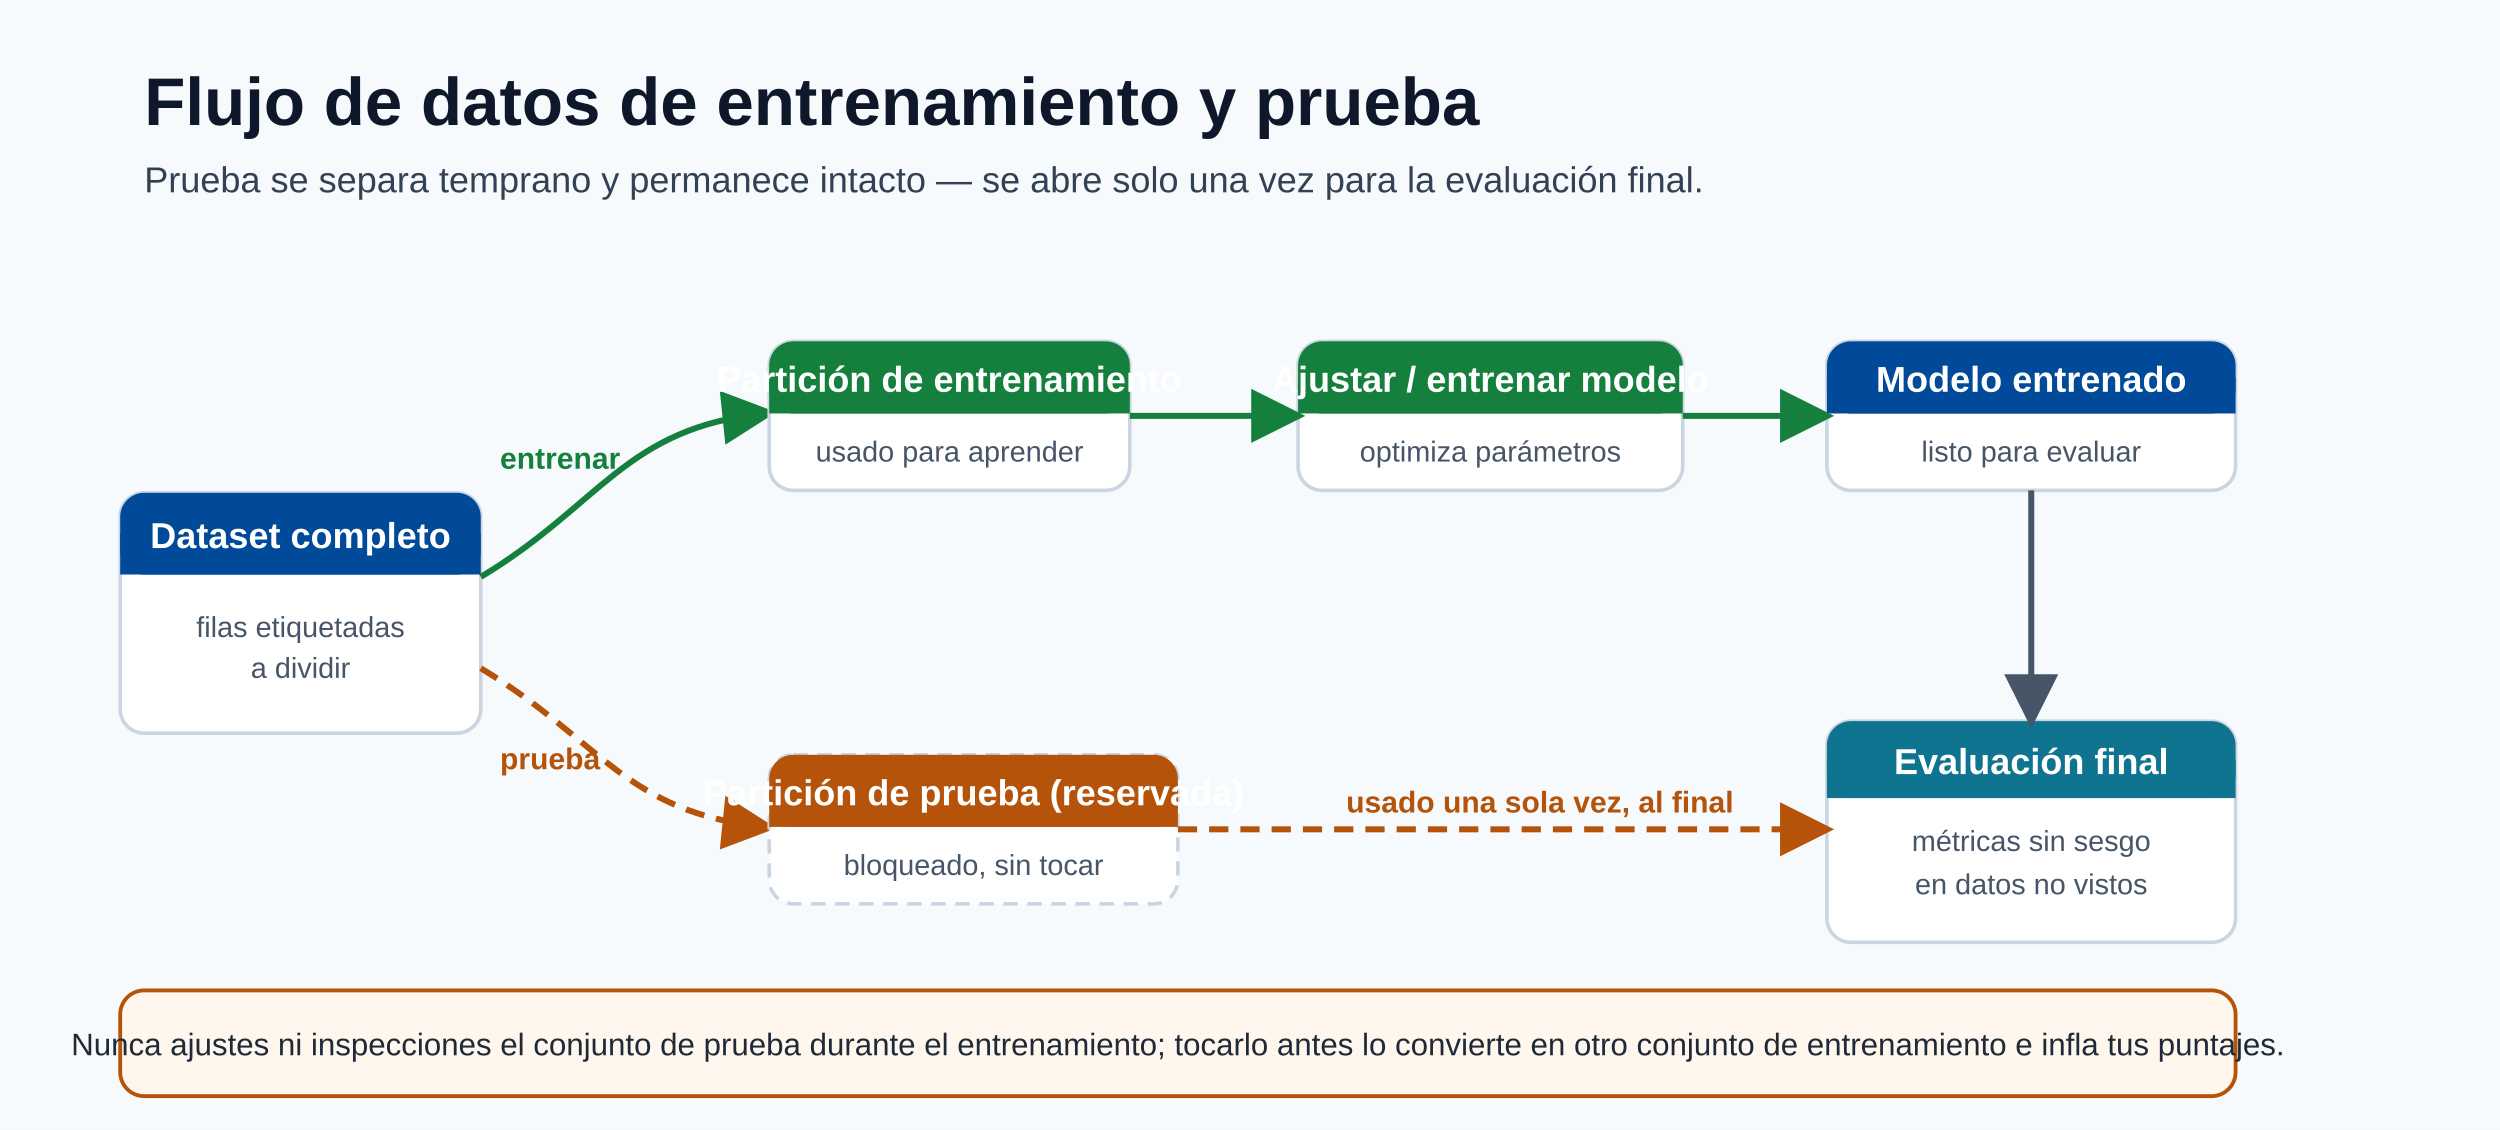
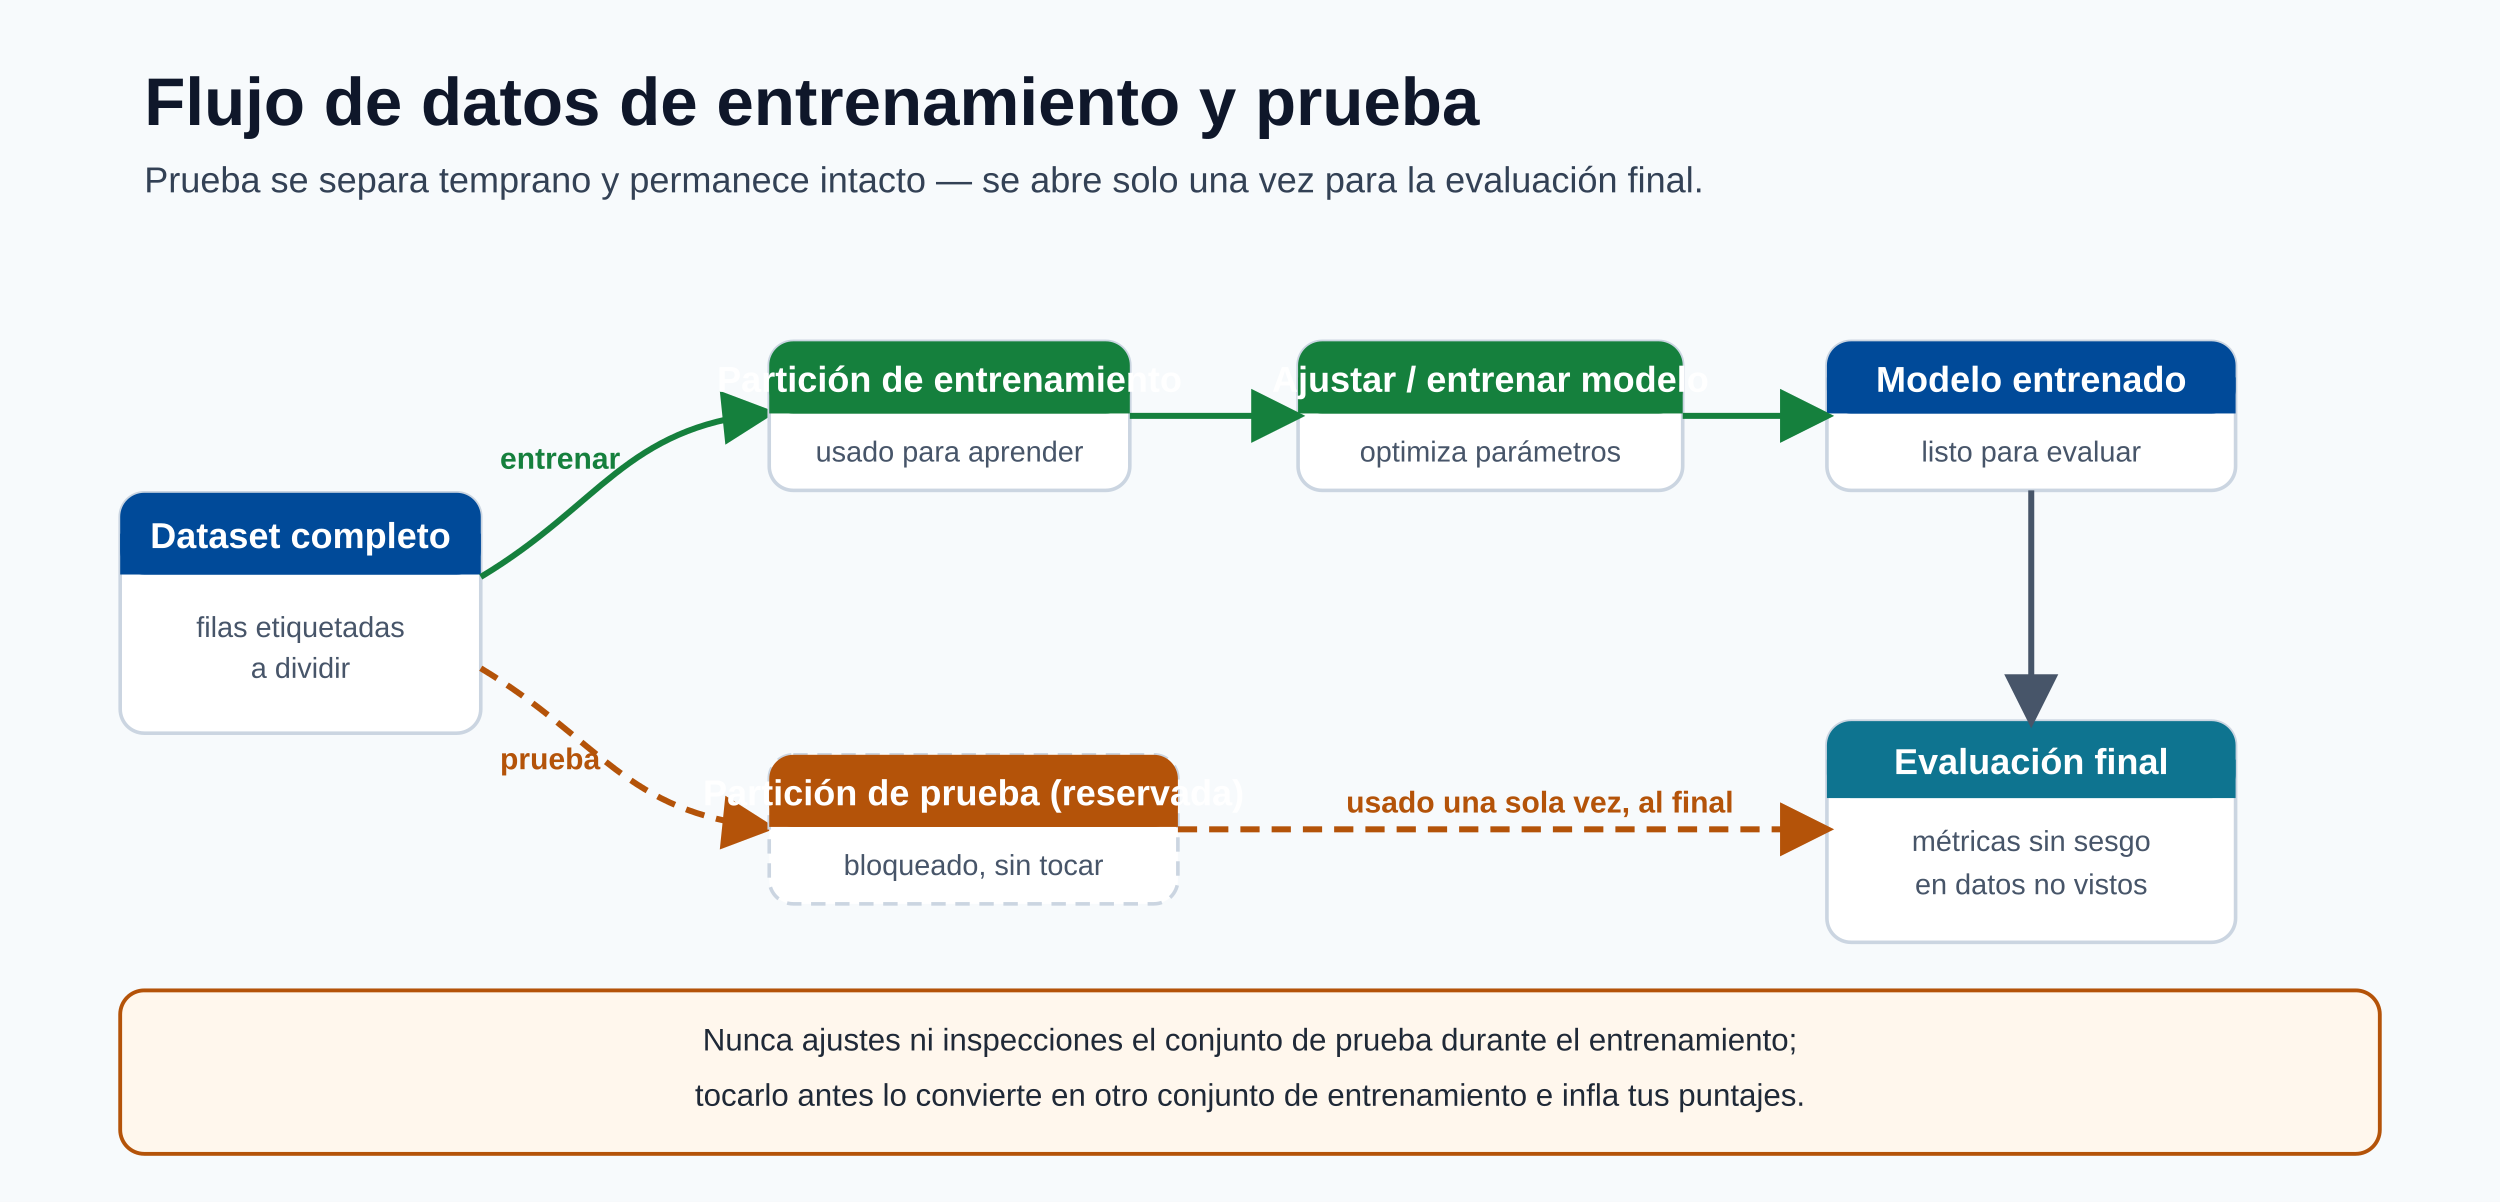
- <svg xmlns="http://www.w3.org/2000/svg" width="1040" height="470" viewBox="0 0 1040 470" role="img" aria-labelledby="title desc">
+ <svg xmlns="http://www.w3.org/2000/svg" width="1040" height="500" viewBox="0 0 1040 500" role="img" aria-labelledby="title desc">
  <defs>
    <style>
      .bg { fill: #f7fafc; }
      .title { fill: #0f172a; font-family: Segoe UI, Arial, sans-serif; font-size: 28px; font-weight: 700; }
      .subtitle { fill: #334155; font-family: Segoe UI, Arial, sans-serif; font-size: 15px; }
      .card { fill: #ffffff; stroke: #cbd5e1; stroke-width: 1.5; }
      .node { font-family: Segoe UI, Arial, sans-serif; font-size: 15px; font-weight: 700; fill: #ffffff; }
      .label { font-family: Segoe UI, Arial, sans-serif; font-size: 13px; fill: #1f2937; }
      .desc2 { font-family: Segoe UI, Arial, sans-serif; font-size: 12px; fill: #475569; }
      .arrow { stroke: #475569; stroke-width: 2.5; fill: none; }
      .green { stroke: #15803d; stroke-width: 2.5; fill: none; }
      .orange { stroke: #b45309; stroke-width: 2.5; fill: none; stroke-dasharray: 8 5; }
      .otxt { font-family: Segoe UI, Arial, sans-serif; font-size: 12.5px; font-weight: 700; fill: #b45309; }
      .gtxt { font-family: Segoe UI, Arial, sans-serif; font-size: 12.5px; font-weight: 700; fill: #15803d; }
    </style>
    <marker id="ah" markerWidth="9" markerHeight="9" refX="7" refY="4.5" orient="auto">
      <path d="M0,0 L9,4.5 L0,9 z" fill="#475569" />
    </marker>
    <marker id="ag" markerWidth="9" markerHeight="9" refX="7" refY="4.5" orient="auto">
      <path d="M0,0 L9,4.5 L0,9 z" fill="#15803d" />
    </marker>
    <marker id="ao" markerWidth="9" markerHeight="9" refX="7" refY="4.5" orient="auto">
      <path d="M0,0 L9,4.5 L0,9 z" fill="#b45309" />
    </marker>
  </defs>
-   <rect class="bg" x="0" y="0" width="1040" height="470" />
+   <rect class="bg" x="0" y="0" width="1040" height="500" />
  <text class="title" x="60" y="52">Flujo de datos de entrenamiento y prueba</text>
  <text class="subtitle" x="60" y="80">Prueba se separa temprano y permanece intacto — se abre solo una vez para la evaluación final.</text>
  <rect class="card" x="50" y="205" width="150" height="100" rx="10" stroke="#004a99" />
  <rect x="50" y="205" width="150" height="34" rx="10" fill="#004a99" />
  <rect x="50" y="222" width="150" height="17" fill="#004a99" />
  <text class="node" x="125" y="228" text-anchor="middle">Dataset completo</text>
  <text class="desc2" x="125" y="265" text-anchor="middle">filas etiquetadas</text>
  <text class="desc2" x="125" y="282" text-anchor="middle">a dividir</text>
  <path class="green" d="M200,240 C250,210 260,178 318,172" marker-end="url(#ag)" />
  <text class="gtxt" x="208" y="195">entrenar</text>
  <path class="orange" d="M200,278 C250,308 260,338 318,344" marker-end="url(#ao)" />
  <text class="otxt" x="208" y="320">prueba</text>
  <rect class="card" x="320" y="142" width="150" height="62" rx="10" stroke="#15803d" />
  <rect x="320" y="142" width="150" height="30" rx="10" fill="#15803d" />
  <rect x="320" y="157" width="150" height="15" fill="#15803d" />
  <text class="node" x="395" y="163" text-anchor="middle">Partición de entrenamiento</text>
  <text class="desc2" x="395" y="192" text-anchor="middle">usado para aprender</text>
  <rect class="card" x="540" y="142" width="160" height="62" rx="10" stroke="#15803d" />
  <rect x="540" y="142" width="160" height="30" rx="10" fill="#15803d" />
  <rect x="540" y="157" width="160" height="15" fill="#15803d" />
  <text class="node" x="620" y="163" text-anchor="middle">Ajustar / entrenar modelo</text>
  <text class="desc2" x="620" y="192" text-anchor="middle">optimiza parámetros</text>
  <path class="green" d="M470,173 L538,173" marker-end="url(#ag)" />
  <rect class="card" x="760" y="142" width="170" height="62" rx="10" stroke="#004a99" />
  <rect x="760" y="142" width="170" height="30" rx="10" fill="#004a99" />
  <rect x="760" y="157" width="170" height="15" fill="#004a99" />
  <text class="node" x="845" y="163" text-anchor="middle">Modelo entrenado</text>
  <text class="desc2" x="845" y="192" text-anchor="middle">listo para evaluar</text>
  <path class="green" d="M700,173 L758,173" marker-end="url(#ag)" />
  <rect class="card" x="320" y="314" width="170" height="62" rx="10" stroke="#b45309" stroke-dasharray="6 4" />
  <rect x="320" y="314" width="170" height="30" rx="10" fill="#b45309" />
  <rect x="320" y="329" width="170" height="15" fill="#b45309" />
  <text class="node" x="405" y="335" text-anchor="middle">Partición de prueba (reservada)</text>
  <text class="desc2" x="405" y="364" text-anchor="middle">bloqueado, sin tocar</text>
  <rect class="card" x="760" y="300" width="170" height="92" rx="10" stroke="#0e7490" />
  <rect x="760" y="300" width="170" height="32" rx="10" fill="#0e7490" />
  <rect x="760" y="316" width="170" height="16" fill="#0e7490" />
  <text class="node" x="845" y="322" text-anchor="middle">Evaluación final</text>
  <text class="desc2" x="845" y="354" text-anchor="middle">métricas sin sesgo</text>
  <text class="desc2" x="845" y="372" text-anchor="middle">en datos no vistos</text>
  <path class="arrow" d="M845,204 L845,298" marker-end="url(#ah)" />
  <path class="orange" d="M490,345 L758,345" marker-end="url(#ao)" />
  <text class="otxt" x="560" y="338">usado una sola vez, al final</text>
-   <rect x="50" y="412" width="880" height="44" rx="10" fill="#fff7ed" stroke="#b45309" stroke-width="1.6" />
-   <text class="label" x="490" y="439" text-anchor="middle">Nunca ajustes ni inspecciones el conjunto de prueba durante el entrenamiento; tocarlo antes lo convierte en otro conjunto de entrenamiento e infla tus puntajes.</text>
+   <rect x="50" y="412" width="940" height="68" rx="10" fill="#fff7ed" stroke="#b45309" stroke-width="1.6" />
+   <text class="label" x="520" y="437" text-anchor="middle">Nunca ajustes ni inspecciones el conjunto de prueba durante el entrenamiento;</text>
+   <text class="label" x="520" y="460" text-anchor="middle">tocarlo antes lo convierte en otro conjunto de entrenamiento e infla tus puntajes.</text>
</svg>
